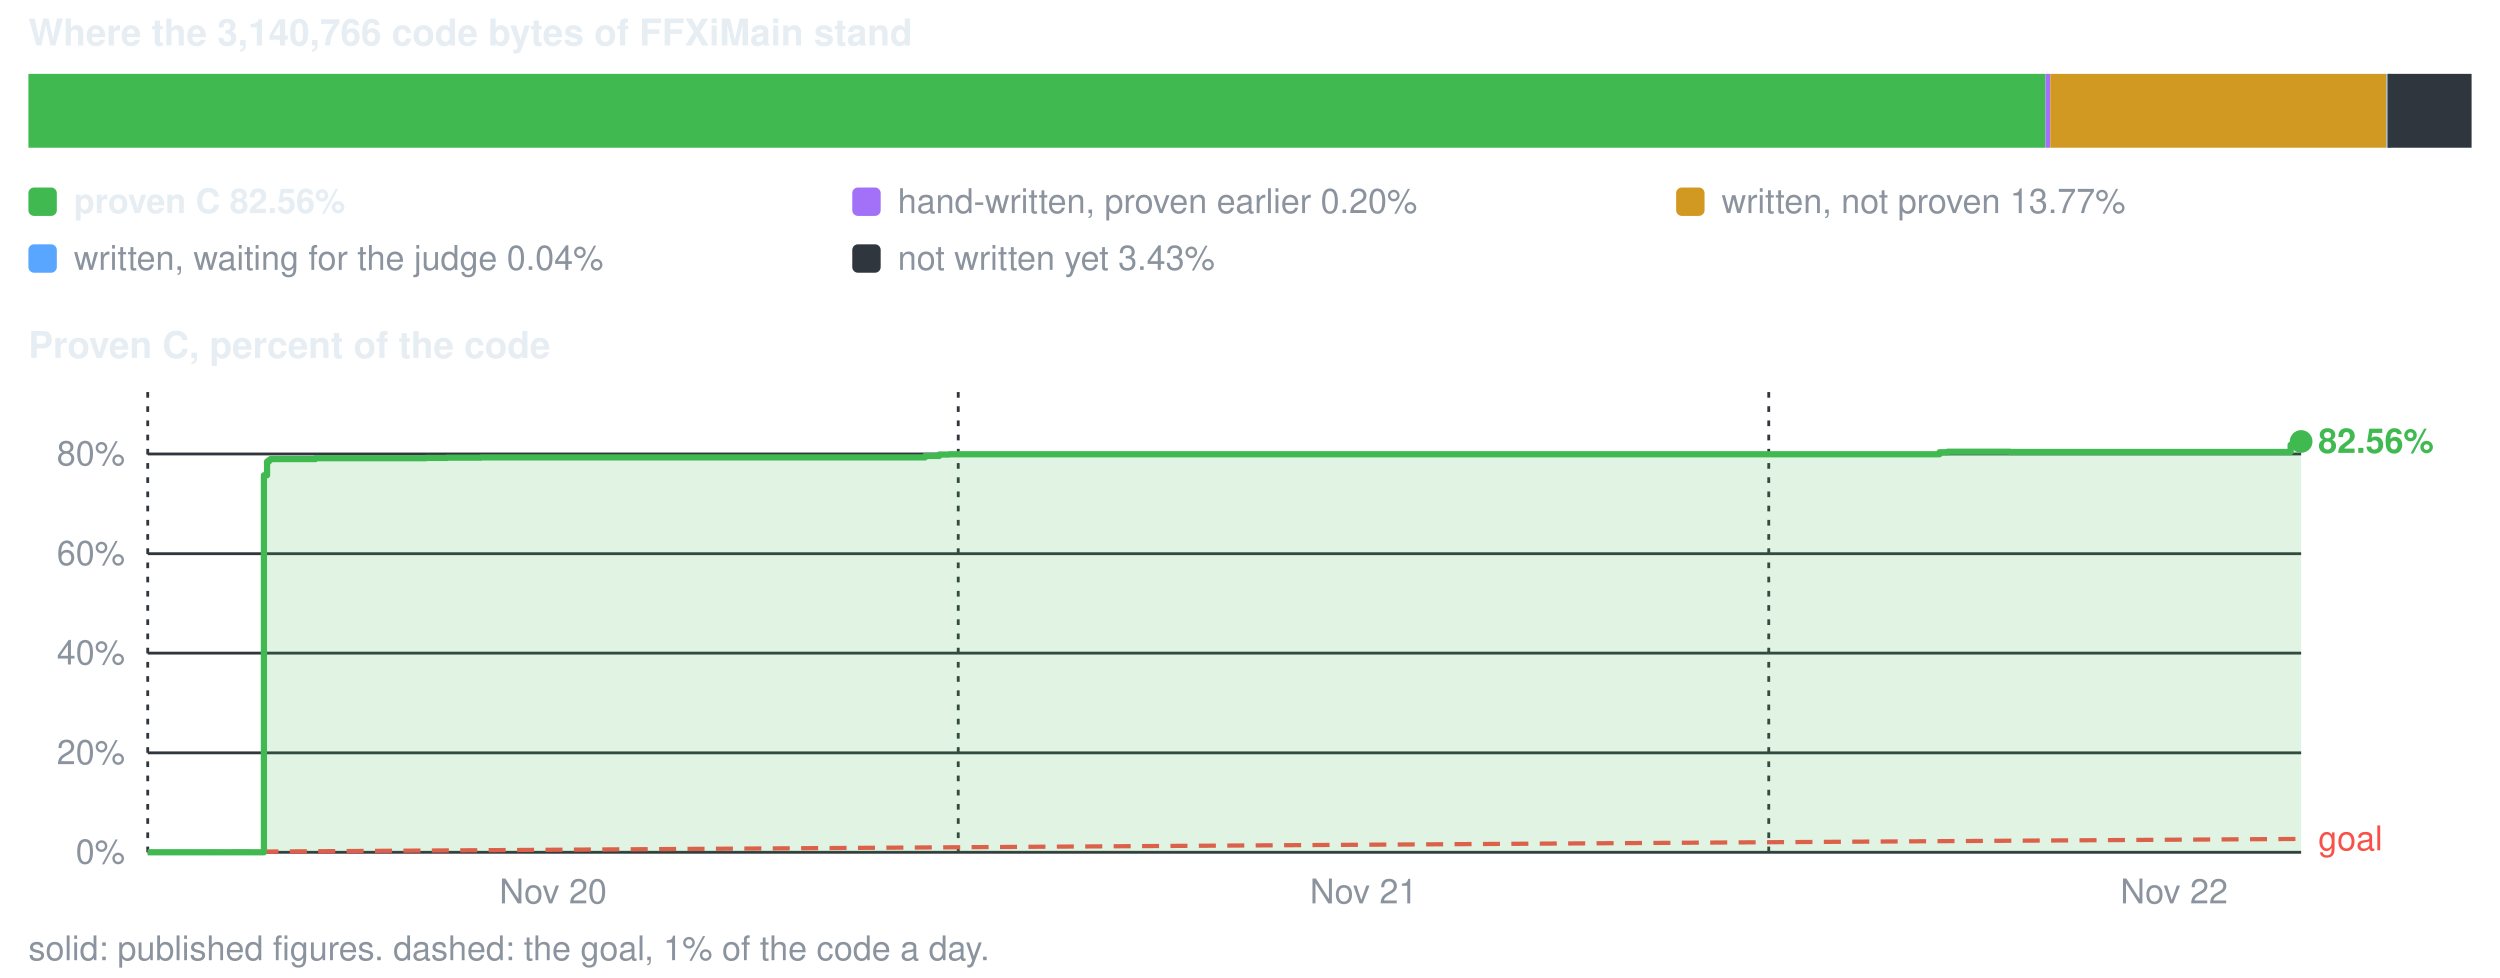
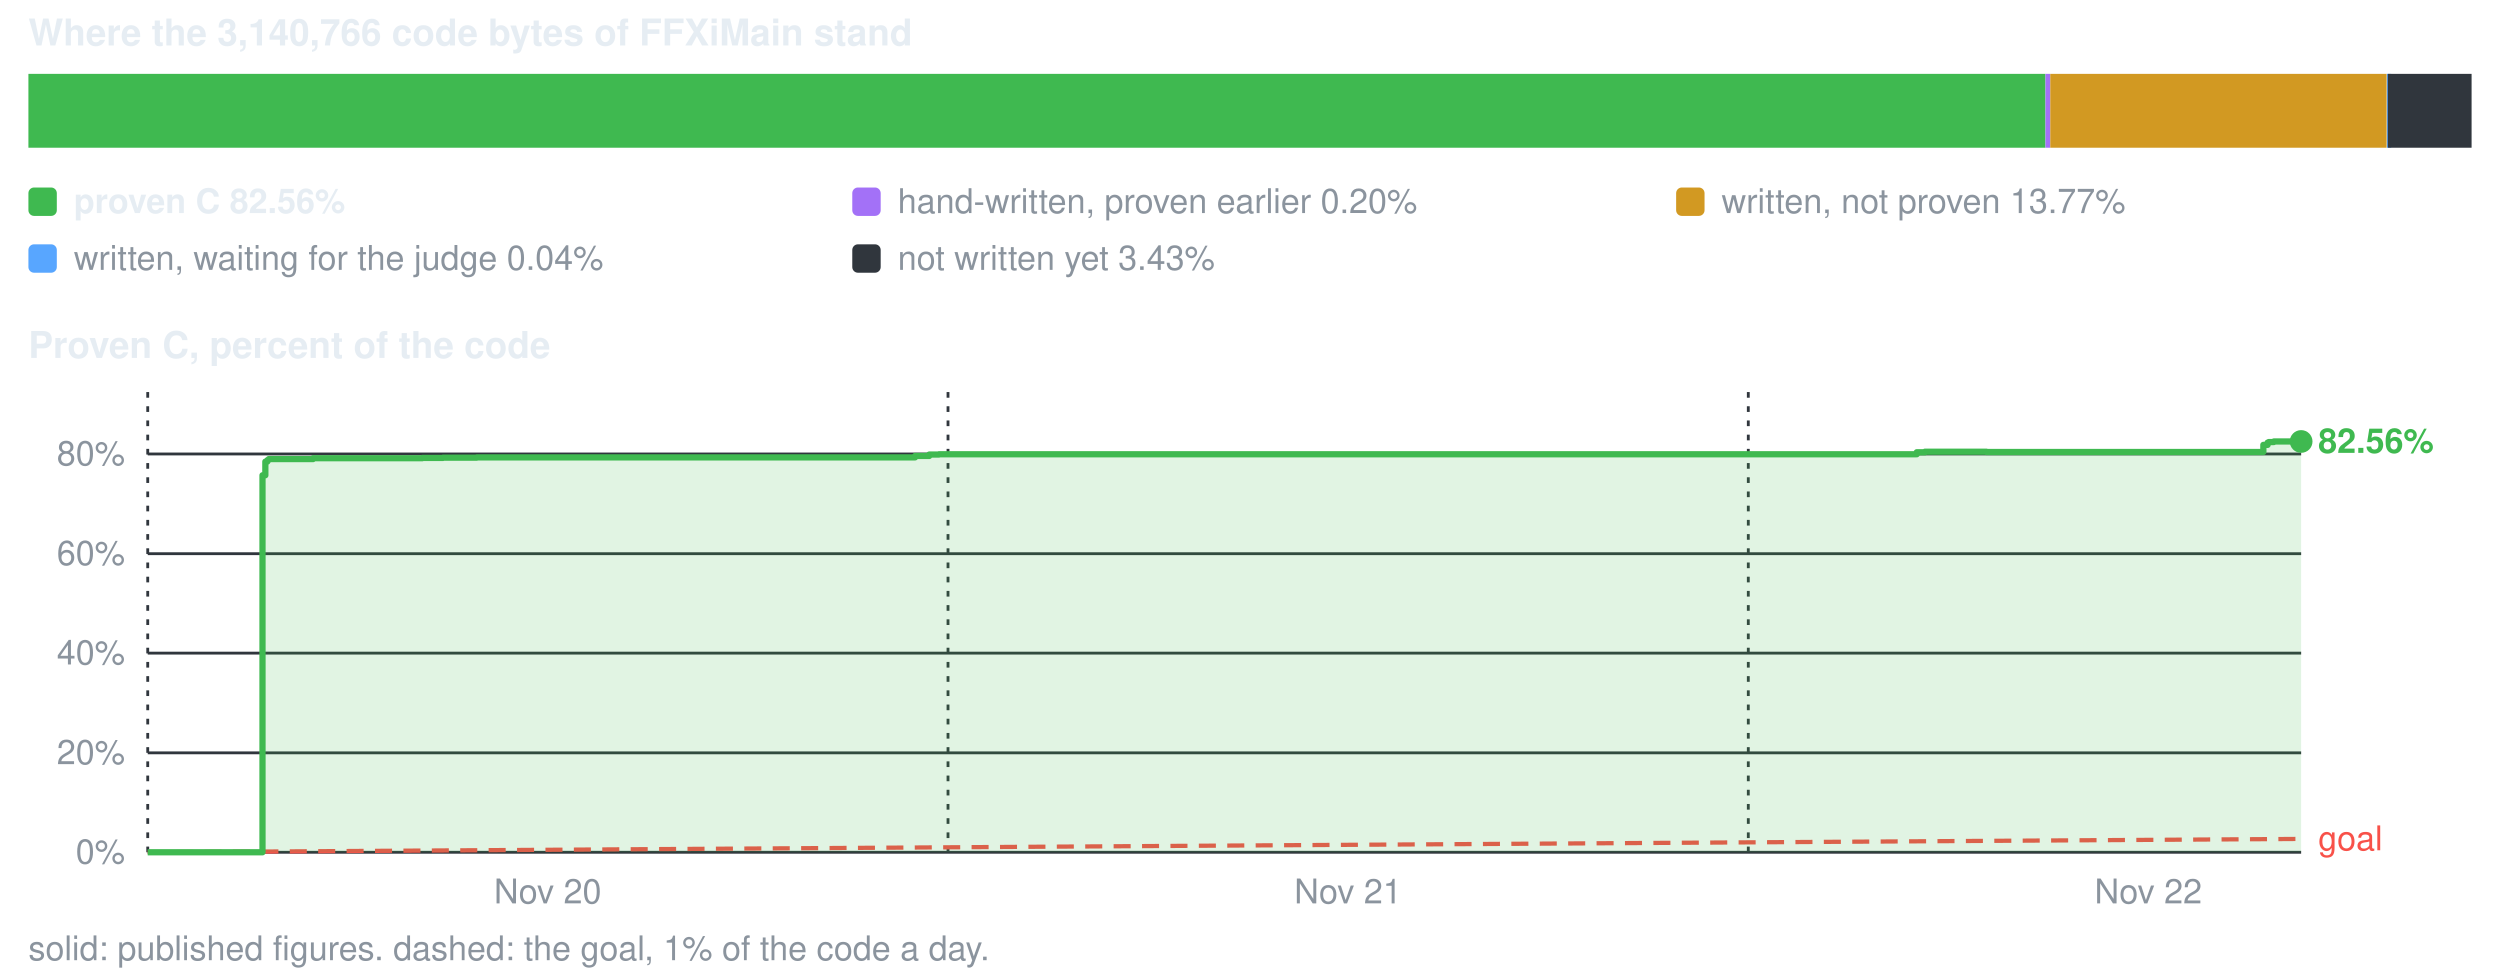
<svg xmlns="http://www.w3.org/2000/svg" viewBox="0 0 880 344" width="880" height="344" role="img" aria-label="conversion progress">
  <style>text{font-family:-apple-system,BlinkMacSystemFont,'Segoe UI',Helvetica,Arial,sans-serif;font-size:12px;fill:#8b949e}.s{fill:#e6edf3;font-weight:600}.b{font-size:13px}</style>
  <text x="10" y="16" class="s b">Where the 3,140,766 code bytes of FFXiMain stand</text>
  <rect x="10.0" y="26" width="710.0" height="26" fill="#3fb950" />
  <rect x="720.0" y="26" width="1.7" height="26" fill="#a371f7" />
  <rect x="721.7" y="26" width="118.4" height="26" fill="#d29922" />
  <rect x="840.2" y="26" width="1.5" height="26" fill="#58a6ff" />
  <rect x="840.5" y="26" width="29.5" height="26" fill="#30363d" />
  <rect x="10" y="66" width="10" height="10" rx="2" fill="#3fb950" />
  <text x="26" y="75" class="s">proven C 82.56%</text>
  <rect x="300" y="66" width="10" height="10" rx="2" fill="#a371f7" />
  <text x="316" y="75">hand-written, proven earlier 0.20%</text>
  <rect x="590" y="66" width="10" height="10" rx="2" fill="#d29922" />
  <text x="606" y="75">written, not proven 13.77%</text>
  <rect x="10" y="86" width="10" height="10" rx="2" fill="#58a6ff" />
  <text x="26" y="95">written, waiting for the judge 0.04%</text>
  <rect x="300" y="86" width="10" height="10" rx="2" fill="#30363d" />
  <text x="316" y="95">not written yet 3.43%</text>
  <text x="10" y="126" class="s b">Proven C, percent of the code</text>
  <line x1="52" y1="300.0" x2="810" y2="300.0" stroke="#30363d" stroke-width="1" />
  <text x="44" y="304.0" text-anchor="end">0%</text>
  <line x1="52" y1="265.0" x2="810" y2="265.0" stroke="#30363d" stroke-width="1" />
  <text x="44" y="269.0" text-anchor="end">20%</text>
  <line x1="52" y1="229.9" x2="810" y2="229.9" stroke="#30363d" stroke-width="1" />
  <text x="44" y="233.9" text-anchor="end">40%</text>
  <line x1="52" y1="194.9" x2="810" y2="194.9" stroke="#30363d" stroke-width="1" />
  <text x="44" y="198.9" text-anchor="end">60%</text>
  <line x1="52" y1="159.8" x2="810" y2="159.8" stroke="#30363d" stroke-width="1" />
  <text x="44" y="163.8" text-anchor="end">80%</text>
  <line x1="52.0" y1="138" x2="52.0" y2="300" stroke="#30363d" stroke-width="1" stroke-dasharray="2 3" />
-   <text x="194.7" y="318" text-anchor="middle">Nov 20</text>
-   <line x1="337.3" y1="138" x2="337.3" y2="300" stroke="#30363d" stroke-width="1" stroke-dasharray="2 3" />
-   <text x="480.0" y="318" text-anchor="middle">Nov 21</text>
-   <line x1="622.6" y1="138" x2="622.6" y2="300" stroke="#30363d" stroke-width="1" stroke-dasharray="2 3" />
-   <text x="765.3" y="318" text-anchor="middle">Nov 22</text>
+   <text x="192.8" y="318" text-anchor="middle">Nov 20</text>
+   <line x1="333.7" y1="138" x2="333.7" y2="300" stroke="#30363d" stroke-width="1" stroke-dasharray="2 3" />
+   <text x="474.5" y="318" text-anchor="middle">Nov 21</text>
+   <line x1="615.4" y1="138" x2="615.4" y2="300" stroke="#30363d" stroke-width="1" stroke-dasharray="2 3" />
+   <text x="756.2" y="318" text-anchor="middle">Nov 22</text>
  <line x1="52.0" y1="300.0" x2="810.0" y2="295.3" stroke="#f85149" stroke-width="1.5" stroke-dasharray="6 4" />
  <text x="816.0" y="299.3" style="fill:#f85149">goal</text>
-   <path d="M52.0 300.0 H92.9 V167.3 H94.0 V162.5 H94.6 V162.0 H94.9 V161.9 H95.2 V161.6 H95.2 V161.6 H111.0 V161.3 H116.7 V161.3 H123.2 V161.3 H123.2 V161.3 H127.6 V161.3 H136.8 V161.3 H143.2 V161.3 H149.9 V161.2 H157.3 V161.1 H169.3 V161.0 H186.8 V161.0 H209.6 V161.0 H325.6 V160.5 H325.8 V160.5 H330.6 V160.0 H334.1 V159.9 H340.5 V159.9 H679.8 V159.9 H682.7 V159.2 H682.9 V159.2 H683.0 V159.2 H685.6 V159.0 H689.0 V159.0 H707.5 V159.1 H806.3 V156.6 H807.8 V155.8 H808.2 V155.6 H808.4 V155.6 H808.5 V155.6 H810.0 V155.4 V300.0 H52.0 Z" fill="#3fb950" fill-opacity="0.16" />
-   <path d="M52.0 300.0 H92.9 V167.3 H94.0 V162.5 H94.6 V162.0 H94.9 V161.9 H95.2 V161.6 H95.2 V161.6 H111.0 V161.3 H116.7 V161.3 H123.2 V161.3 H123.2 V161.3 H127.6 V161.3 H136.8 V161.3 H143.2 V161.3 H149.9 V161.2 H157.3 V161.1 H169.3 V161.0 H186.8 V161.0 H209.6 V161.0 H325.6 V160.5 H325.8 V160.5 H330.6 V160.0 H334.1 V159.9 H340.5 V159.9 H679.8 V159.9 H682.7 V159.2 H682.9 V159.2 H683.0 V159.2 H685.6 V159.0 H689.0 V159.0 H707.5 V159.1 H806.3 V156.6 H807.8 V155.8 H808.2 V155.6 H808.4 V155.6 H808.5 V155.6 H810.0 V155.4" fill="none" stroke="#3fb950" stroke-width="2.2" stroke-linejoin="round" />
+   <path d="M52.0 300.0 H92.4 V167.3 H93.4 V162.5 H94.1 V162.0 H94.4 V161.9 H94.6 V161.6 H94.7 V161.6 H110.2 V161.3 H115.9 V161.3 H122.3 V161.3 H122.3 V161.3 H126.7 V161.3 H135.7 V161.3 H142.0 V161.3 H148.6 V161.2 H155.9 V161.1 H167.8 V161.0 H185.1 V161.0 H207.6 V161.0 H322.1 V160.5 H322.3 V160.5 H327.1 V160.0 H330.5 V159.9 H336.9 V159.9 H671.8 V159.9 H674.7 V159.2 H674.9 V159.2 H675.0 V159.2 H677.6 V159.0 H680.9 V159.0 H699.2 V159.1 H796.7 V156.6 H798.2 V155.8 H798.6 V155.6 H798.8 V155.6 H798.9 V155.6 H800.4 V155.4 H810.0 V155.4 V300.0 H52.0 Z" fill="#3fb950" fill-opacity="0.16" />
+   <path d="M52.0 300.0 H92.4 V167.3 H93.4 V162.5 H94.1 V162.0 H94.4 V161.9 H94.6 V161.6 H94.7 V161.6 H110.2 V161.3 H115.9 V161.3 H122.3 V161.3 H122.3 V161.3 H126.7 V161.3 H135.7 V161.3 H142.0 V161.3 H148.6 V161.2 H155.9 V161.1 H167.8 V161.0 H185.1 V161.0 H207.6 V161.0 H322.1 V160.5 H322.3 V160.5 H327.1 V160.0 H330.5 V159.9 H336.9 V159.9 H671.8 V159.9 H674.7 V159.2 H674.9 V159.2 H675.0 V159.2 H677.6 V159.0 H680.9 V159.0 H699.2 V159.1 H796.7 V156.6 H798.2 V155.8 H798.6 V155.6 H798.8 V155.6 H798.9 V155.6 H800.4 V155.4 H810.0 V155.4" fill="none" stroke="#3fb950" stroke-width="2.2" stroke-linejoin="round" />
  <circle cx="810.0" cy="155.4" r="4" fill="#3fb950" />
  <text x="816.0" y="159.4" class="s" style="fill:#3fb950">82.56%</text>
  <text x="10" y="338">solid: published figures. dashed: the goal, 1% of the code a day.</text>
</svg>
